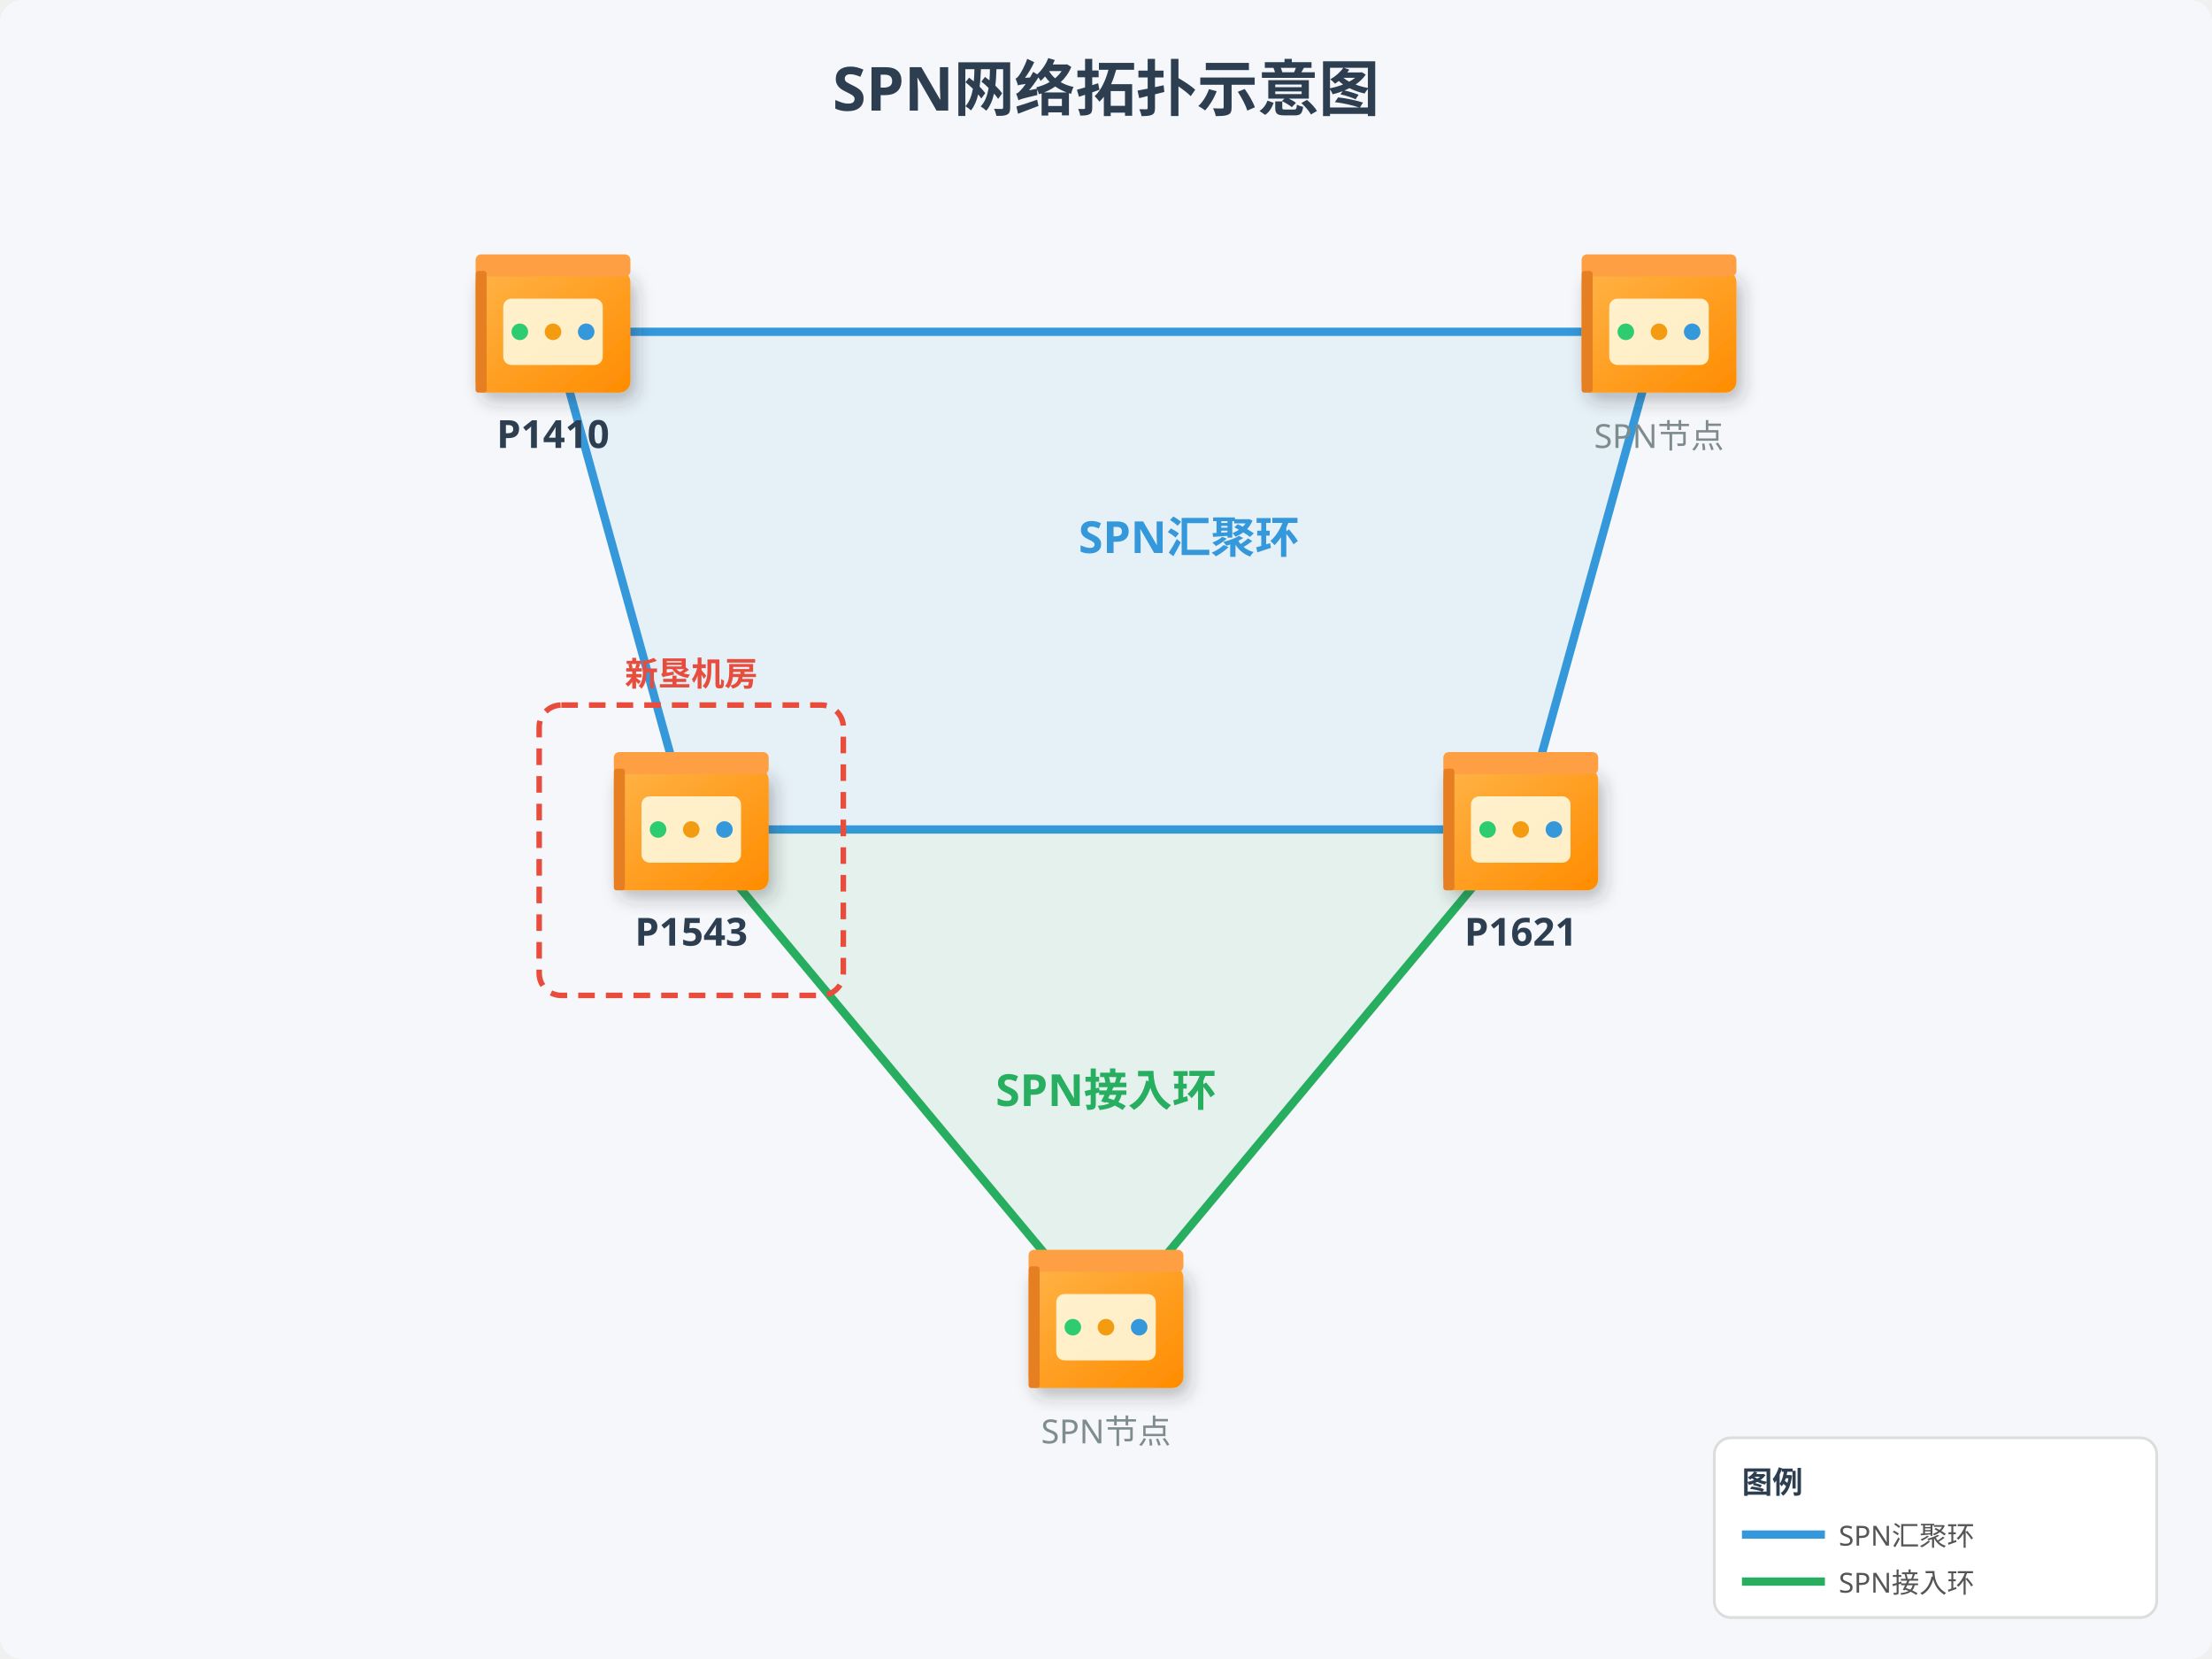
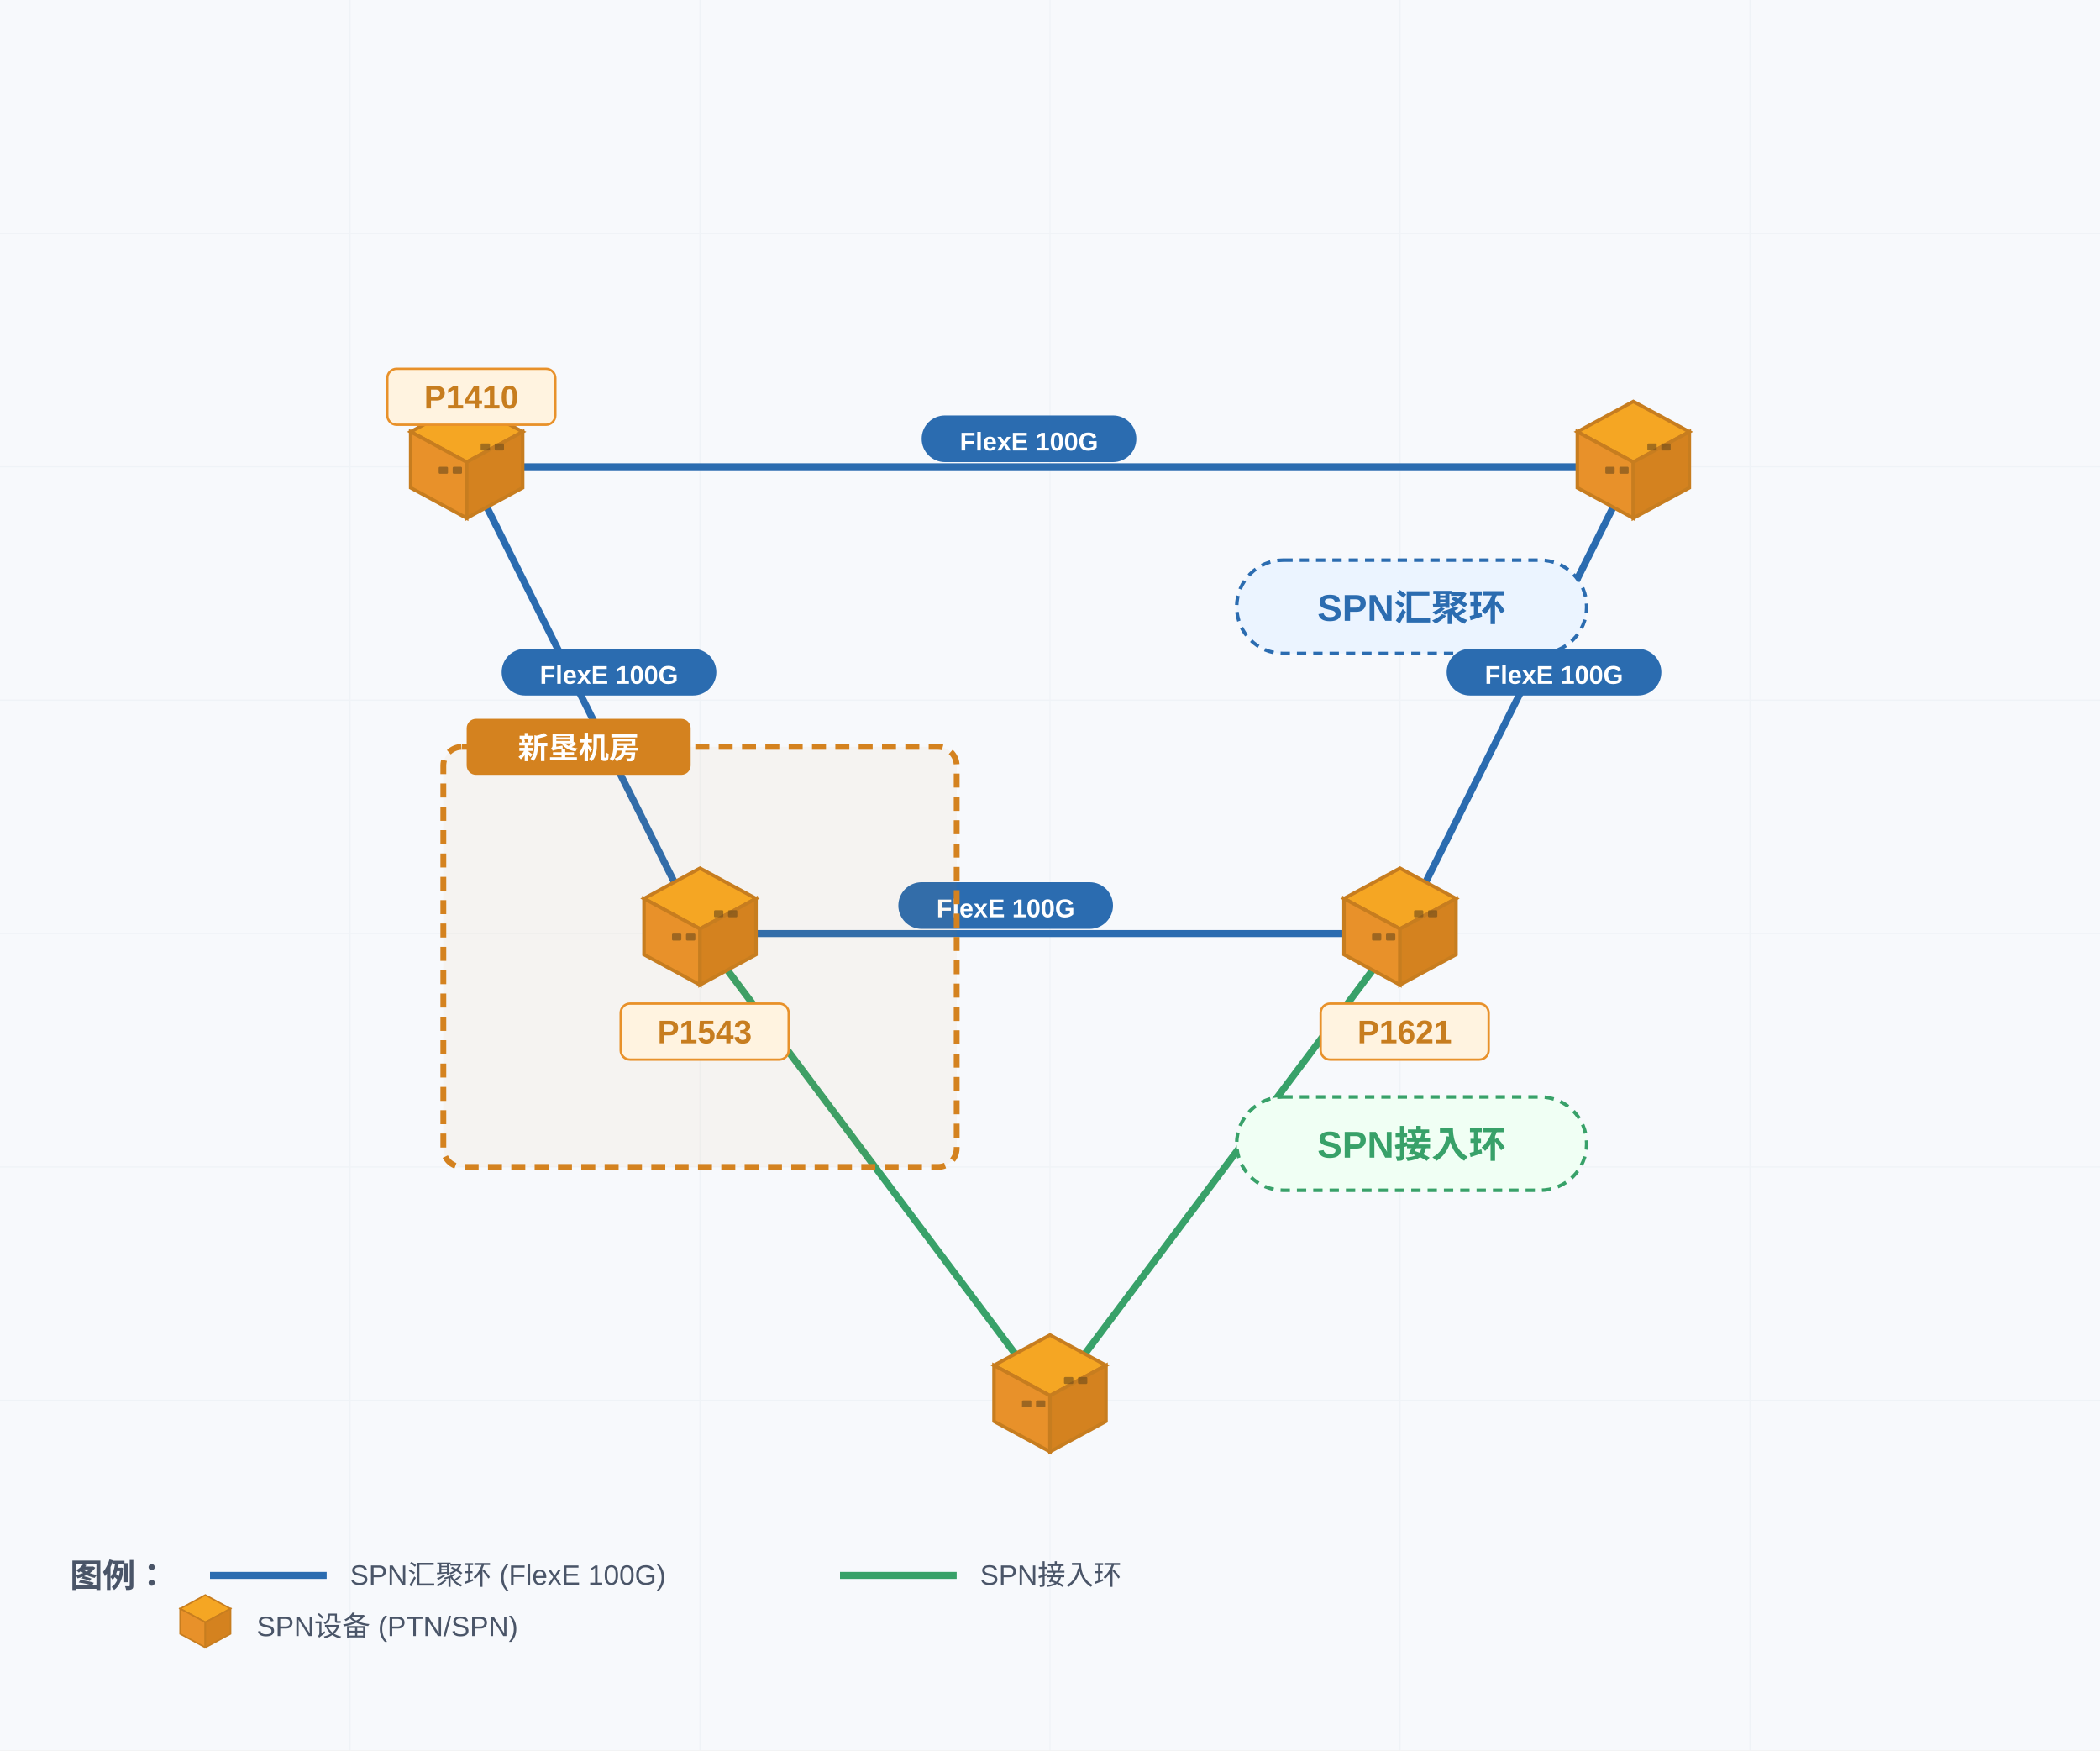
- <svg xmlns="http://www.w3.org/2000/svg" viewBox="0 0 800 600" width="800" height="600">
+ <svg xmlns="http://www.w3.org/2000/svg" viewBox="0 0 900 750">
  <defs>
-     <linearGradient id="nodeGrad" x1="0%" y1="0%" x2="100%" y2="100%">
-       <stop offset="0%" style="stop-color:#FFB347;stop-opacity:1" />
-       <stop offset="100%" style="stop-color:#FF8C00;stop-opacity:1" />
-     </linearGradient>
-     <filter id="shadow" x="-20%" y="-20%" width="140%" height="140%">
-       <feDropShadow dx="2" dy="3" stdDeviation="3" flood-color="#333" flood-opacity="0.3" />
-     </filter>
-     <filter id="glow">
-       <feGaussianBlur stdDeviation="2" result="coloredBlur" />
-       <feMerge>
-         <feMergeNode in="coloredBlur" />
-         <feMergeNode in="SourceGraphic" />
-       </feMerge>
-     </filter>
+     <g id="device-cube">
+       <polygon points="-24,-15 0,-28 24,-15 0,-2" fill="#F5A623" stroke="#C77D1F" stroke-width="1.5" />
+       <polygon points="-24,-15 0,-2 0,22 -24,9" fill="#E8912A" stroke="#C77D1F" stroke-width="1.5" />
+       <polygon points="0,-2 24,-15 24,9 0,22" fill="#D4821F" stroke="#C77D1F" stroke-width="1.5" />
+       <rect x="-12" y="0" width="4" height="3" rx="0.5" fill="#6B4A1A" opacity="0.6" />
+       <rect x="-6" y="0" width="4" height="3" rx="0.5" fill="#6B4A1A" opacity="0.6" />
+       <rect x="6" y="-10" width="4" height="3" rx="0.5" fill="#6B4A1A" opacity="0.6" />
+       <rect x="12" y="-10" width="4" height="3" rx="0.5" fill="#6B4A1A" opacity="0.6" />
+     </g>
  </defs>
-   <rect width="800" height="600" fill="#F5F7FA" rx="8" />
-   <text x="400" y="40" text-anchor="middle" font-family="Microsoft YaHei, SimHei, sans-serif" font-size="22" font-weight="bold" fill="#2C3E50">SPN网络拓扑示意图</text>
-   <g stroke="#3498DB" stroke-width="3" fill="none">
-     <line x1="200" y1="120" x2="600" y2="120" stroke-dasharray="none" />
-     <line x1="200" y1="120" x2="250" y2="300" />
-     <line x1="600" y1="120" x2="550" y2="300" />
-     <line x1="250" y1="300" x2="550" y2="300" />
+   <rect width="900" height="750" fill="#F7F9FC" />
+   <g stroke="#E8EDF2" stroke-width="0.5" opacity="0.5">
+     <line x1="0" y1="100" x2="900" y2="100" />
+     <line x1="0" y1="200" x2="900" y2="200" />
+     <line x1="0" y1="300" x2="900" y2="300" />
+     <line x1="0" y1="400" x2="900" y2="400" />
+     <line x1="0" y1="500" x2="900" y2="500" />
+     <line x1="0" y1="600" x2="900" y2="600" />
+     <line x1="150" y1="0" x2="150" y2="750" />
+     <line x1="300" y1="0" x2="300" y2="750" />
+     <line x1="450" y1="0" x2="450" y2="750" />
+     <line x1="600" y1="0" x2="600" y2="750" />
+     <line x1="750" y1="0" x2="750" y2="750" />
  </g>
-   <g stroke="#27AE60" stroke-width="3" fill="none">
-     <line x1="250" y1="300" x2="400" y2="480" />
-     <line x1="550" y1="300" x2="400" y2="480" />
+   <line x1="200" y1="200" x2="700" y2="200" stroke="#2B6CB0" stroke-width="3" />
+   <line x1="200" y1="200" x2="300" y2="400" stroke="#2B6CB0" stroke-width="3" />
+   <line x1="700" y1="200" x2="600" y2="400" stroke="#2B6CB0" stroke-width="3" />
+   <line x1="300" y1="400" x2="600" y2="400" stroke="#2B6CB0" stroke-width="3" />
+   <line x1="300" y1="400" x2="450" y2="600" stroke="#38A169" stroke-width="3" />
+   <line x1="600" y1="400" x2="450" y2="600" stroke="#38A169" stroke-width="3" />
+   <rect x="530" y="240" width="150" height="40" rx="20" fill="#EBF4FF" stroke="#2B6CB0" stroke-width="1.5" stroke-dasharray="4,3" />
+   <text x="605" y="266" text-anchor="middle" fill="#2B6CB0" font-size="16" font-family="Arial, sans-serif" font-weight="bold">SPN汇聚环</text>
+   <rect x="530" y="470" width="150" height="40" rx="20" fill="#F0FFF4" stroke="#38A169" stroke-width="1.5" stroke-dasharray="4,3" />
+   <text x="605" y="496" text-anchor="middle" fill="#38A169" font-size="16" font-family="Arial, sans-serif" font-weight="bold">SPN接入环</text>
+   <rect x="395" y="178" width="92" height="20" rx="10" fill="#2B6CB0" />
+   <text x="441" y="193" text-anchor="middle" fill="#FFFFFF" font-size="11" font-family="Arial, sans-serif" font-weight="bold">FlexE 100G</text>
+   <rect x="215" y="278" width="92" height="20" rx="10" fill="#2B6CB0" />
+   <text x="261" y="293" text-anchor="middle" fill="#FFFFFF" font-size="11" font-family="Arial, sans-serif" font-weight="bold">FlexE 100G</text>
+   <rect x="620" y="278" width="92" height="20" rx="10" fill="#2B6CB0" />
+   <text x="666" y="293" text-anchor="middle" fill="#FFFFFF" font-size="11" font-family="Arial, sans-serif" font-weight="bold">FlexE 100G</text>
+   <rect x="385" y="378" width="92" height="20" rx="10" fill="#2B6CB0" />
+   <text x="431" y="393" text-anchor="middle" fill="#FFFFFF" font-size="11" font-family="Arial, sans-serif" font-weight="bold">FlexE 100G</text>
+   <g>
+     <rect x="190" y="320" width="220" height="180" rx="8" fill="rgba(212,130,31,0.05)" stroke="#D4821F" stroke-width="2.5" stroke-dasharray="6,4" />
+     <rect x="200" y="308" width="96" height="24" rx="4" fill="#D4821F" />
+     <text x="248" y="325" text-anchor="middle" fill="#FFFFFF" font-size="13" font-family="Arial, sans-serif" font-weight="bold">新垦机房</text>
  </g>
-   <polygon points="200,120 600,120 550,300 250,300" fill="#3498DB" fill-opacity="0.08" stroke="none" />
-   <polygon points="250,300 550,300 400,480" fill="#27AE60" fill-opacity="0.08" stroke="none" />
-   <text x="430" y="200" text-anchor="middle" font-family="Microsoft YaHei, SimHei, sans-serif" font-size="16" font-weight="bold" fill="#3498DB">SPN汇聚环</text>
-   <text x="400" y="400" text-anchor="middle" font-family="Microsoft YaHei, SimHei, sans-serif" font-size="16" font-weight="bold" fill="#27AE60">SPN接入环</text>
-   <rect x="195" y="255" width="110" height="105" rx="8" fill="none" stroke="#E74C3C" stroke-width="2" stroke-dasharray="6,4" />
-   <text x="250" y="248" text-anchor="middle" font-family="Microsoft YaHei, SimHei, sans-serif" font-size="12" font-weight="bold" fill="#E74C3C">新垦机房</text>
-   <g transform="translate(200, 120)">
-     <rect x="-28" y="-22" width="56" height="44" rx="4" fill="url(#nodeGrad)" filter="url(#shadow)" />
-     <rect x="-28" y="-28" width="56" height="8" rx="2" fill="#FF9F43" />
-     <rect x="-28" y="-22" width="4" height="44" rx="1" fill="#E67E22" />
-     <rect x="-18" y="-12" width="36" height="24" rx="3" fill="#FFF8DC" opacity="0.9" />
-     <circle cx="-12" cy="0" r="3" fill="#2ECC71" />
-     <circle cx="0" cy="0" r="3" fill="#F39C12" />
-     <circle cx="12" cy="0" r="3" fill="#3498DB" />
-     <text x="0" y="42" text-anchor="middle" font-family="Microsoft YaHei, SimHei, sans-serif" font-size="14" font-weight="bold" fill="#2C3E50">P1410</text>
+   <g transform="translate(200, 200)">
+     <use href="#device-cube" />
+     <rect x="-34" y="-42" width="72" height="24" rx="4" fill="#FFF3E0" stroke="#E8912A" stroke-width="1" />
+     <text x="2" y="-25" text-anchor="middle" fill="#C77D1F" font-size="14" font-family="Arial, sans-serif" font-weight="bold">P1410</text>
  </g>
-   <g transform="translate(600, 120)">
-     <rect x="-28" y="-22" width="56" height="44" rx="4" fill="url(#nodeGrad)" filter="url(#shadow)" />
-     <rect x="-28" y="-28" width="56" height="8" rx="2" fill="#FF9F43" />
-     <rect x="-28" y="-22" width="4" height="44" rx="1" fill="#E67E22" />
-     <rect x="-18" y="-12" width="36" height="24" rx="3" fill="#FFF8DC" opacity="0.9" />
-     <circle cx="-12" cy="0" r="3" fill="#2ECC71" />
-     <circle cx="0" cy="0" r="3" fill="#F39C12" />
-     <circle cx="12" cy="0" r="3" fill="#3498DB" />
-     <text x="0" y="42" text-anchor="middle" font-family="Microsoft YaHei, SimHei, sans-serif" font-size="12" fill="#7F8C8D">SPN节点</text>
+   <g transform="translate(700, 200)">
+     <use href="#device-cube" />
  </g>
-   <g transform="translate(250, 300)">
-     <rect x="-28" y="-22" width="56" height="44" rx="4" fill="url(#nodeGrad)" filter="url(#shadow)" />
-     <rect x="-28" y="-28" width="56" height="8" rx="2" fill="#FF9F43" />
-     <rect x="-28" y="-22" width="4" height="44" rx="1" fill="#E67E22" />
-     <rect x="-18" y="-12" width="36" height="24" rx="3" fill="#FFF8DC" opacity="0.9" />
-     <circle cx="-12" cy="0" r="3" fill="#2ECC71" />
-     <circle cx="0" cy="0" r="3" fill="#F39C12" />
-     <circle cx="12" cy="0" r="3" fill="#3498DB" />
-     <text x="0" y="42" text-anchor="middle" font-family="Microsoft YaHei, SimHei, sans-serif" font-size="14" font-weight="bold" fill="#2C3E50">P1543</text>
+   <g transform="translate(300, 400)">
+     <use href="#device-cube" />
+     <rect x="-34" y="30" width="72" height="24" rx="4" fill="#FFF3E0" stroke="#E8912A" stroke-width="1" />
+     <text x="2" y="47" text-anchor="middle" fill="#C77D1F" font-size="14" font-family="Arial, sans-serif" font-weight="bold">P1543</text>
  </g>
-   <g transform="translate(550, 300)">
-     <rect x="-28" y="-22" width="56" height="44" rx="4" fill="url(#nodeGrad)" filter="url(#shadow)" />
-     <rect x="-28" y="-28" width="56" height="8" rx="2" fill="#FF9F43" />
-     <rect x="-28" y="-22" width="4" height="44" rx="1" fill="#E67E22" />
-     <rect x="-18" y="-12" width="36" height="24" rx="3" fill="#FFF8DC" opacity="0.9" />
-     <circle cx="-12" cy="0" r="3" fill="#2ECC71" />
-     <circle cx="0" cy="0" r="3" fill="#F39C12" />
-     <circle cx="12" cy="0" r="3" fill="#3498DB" />
-     <text x="0" y="42" text-anchor="middle" font-family="Microsoft YaHei, SimHei, sans-serif" font-size="14" font-weight="bold" fill="#2C3E50">P1621</text>
+   <g transform="translate(600, 400)">
+     <use href="#device-cube" />
+     <rect x="-34" y="30" width="72" height="24" rx="4" fill="#FFF3E0" stroke="#E8912A" stroke-width="1" />
+     <text x="2" y="47" text-anchor="middle" fill="#C77D1F" font-size="14" font-family="Arial, sans-serif" font-weight="bold">P1621</text>
  </g>
-   <g transform="translate(400, 480)">
-     <rect x="-28" y="-22" width="56" height="44" rx="4" fill="url(#nodeGrad)" filter="url(#shadow)" />
-     <rect x="-28" y="-28" width="56" height="8" rx="2" fill="#FF9F43" />
-     <rect x="-28" y="-22" width="4" height="44" rx="1" fill="#E67E22" />
-     <rect x="-18" y="-12" width="36" height="24" rx="3" fill="#FFF8DC" opacity="0.9" />
-     <circle cx="-12" cy="0" r="3" fill="#2ECC71" />
-     <circle cx="0" cy="0" r="3" fill="#F39C12" />
-     <circle cx="12" cy="0" r="3" fill="#3498DB" />
-     <text x="0" y="42" text-anchor="middle" font-family="Microsoft YaHei, SimHei, sans-serif" font-size="12" fill="#7F8C8D">SPN节点</text>
+   <g transform="translate(450, 600)">
+     <use href="#device-cube" />
  </g>
-   <g transform="translate(620, 520)">
-     <rect x="0" y="0" width="160" height="65" rx="6" fill="#FFF" stroke="#DDD" stroke-width="1" />
-     <text x="10" y="20" font-family="Microsoft YaHei, SimHei, sans-serif" font-size="11" font-weight="bold" fill="#2C3E50">图例</text>
-     <line x1="10" y1="35" x2="40" y2="35" stroke="#3498DB" stroke-width="3" />
-     <text x="45" y="39" font-family="Microsoft YaHei, SimHei, sans-serif" font-size="10" fill="#555">SPN汇聚环</text>
-     <line x1="10" y1="52" x2="40" y2="52" stroke="#27AE60" stroke-width="3" />
-     <text x="45" y="56" font-family="Microsoft YaHei, SimHei, sans-serif" font-size="10" fill="#555">SPN接入环</text>
+   <g transform="translate(30, 680)">
+     <text x="0" y="0" fill="#4A5568" font-size="14" font-family="Arial, sans-serif" font-weight="bold">图例：</text>
+     <line x1="60" y1="-5" x2="110" y2="-5" stroke="#2B6CB0" stroke-width="3" />
+     <text x="120" y="-1" fill="#4A5568" font-size="12" font-family="Arial, sans-serif">SPN汇聚环 (FlexE 100G)</text>
+     <line x1="330" y1="-5" x2="380" y2="-5" stroke="#38A169" stroke-width="3" />
+     <text x="390" y="-1" fill="#4A5568" font-size="12" font-family="Arial, sans-serif">SPN接入环</text>
+     <g transform="translate(58, 16) scale(0.45)">
+       <polygon points="-24,-15 0,-28 24,-15 0,-2" fill="#F5A623" stroke="#C77D1F" stroke-width="1.5" />
+       <polygon points="-24,-15 0,-2 0,22 -24,9" fill="#E8912A" stroke="#C77D1F" stroke-width="1.5" />
+       <polygon points="0,-2 24,-15 24,9 0,22" fill="#D4821F" stroke="#C77D1F" stroke-width="1.5" />
+     </g>
+     <text x="80" y="21" fill="#4A5568" font-size="12" font-family="Arial, sans-serif">SPN设备 (PTN/SPN)</text>
  </g>
</svg>
